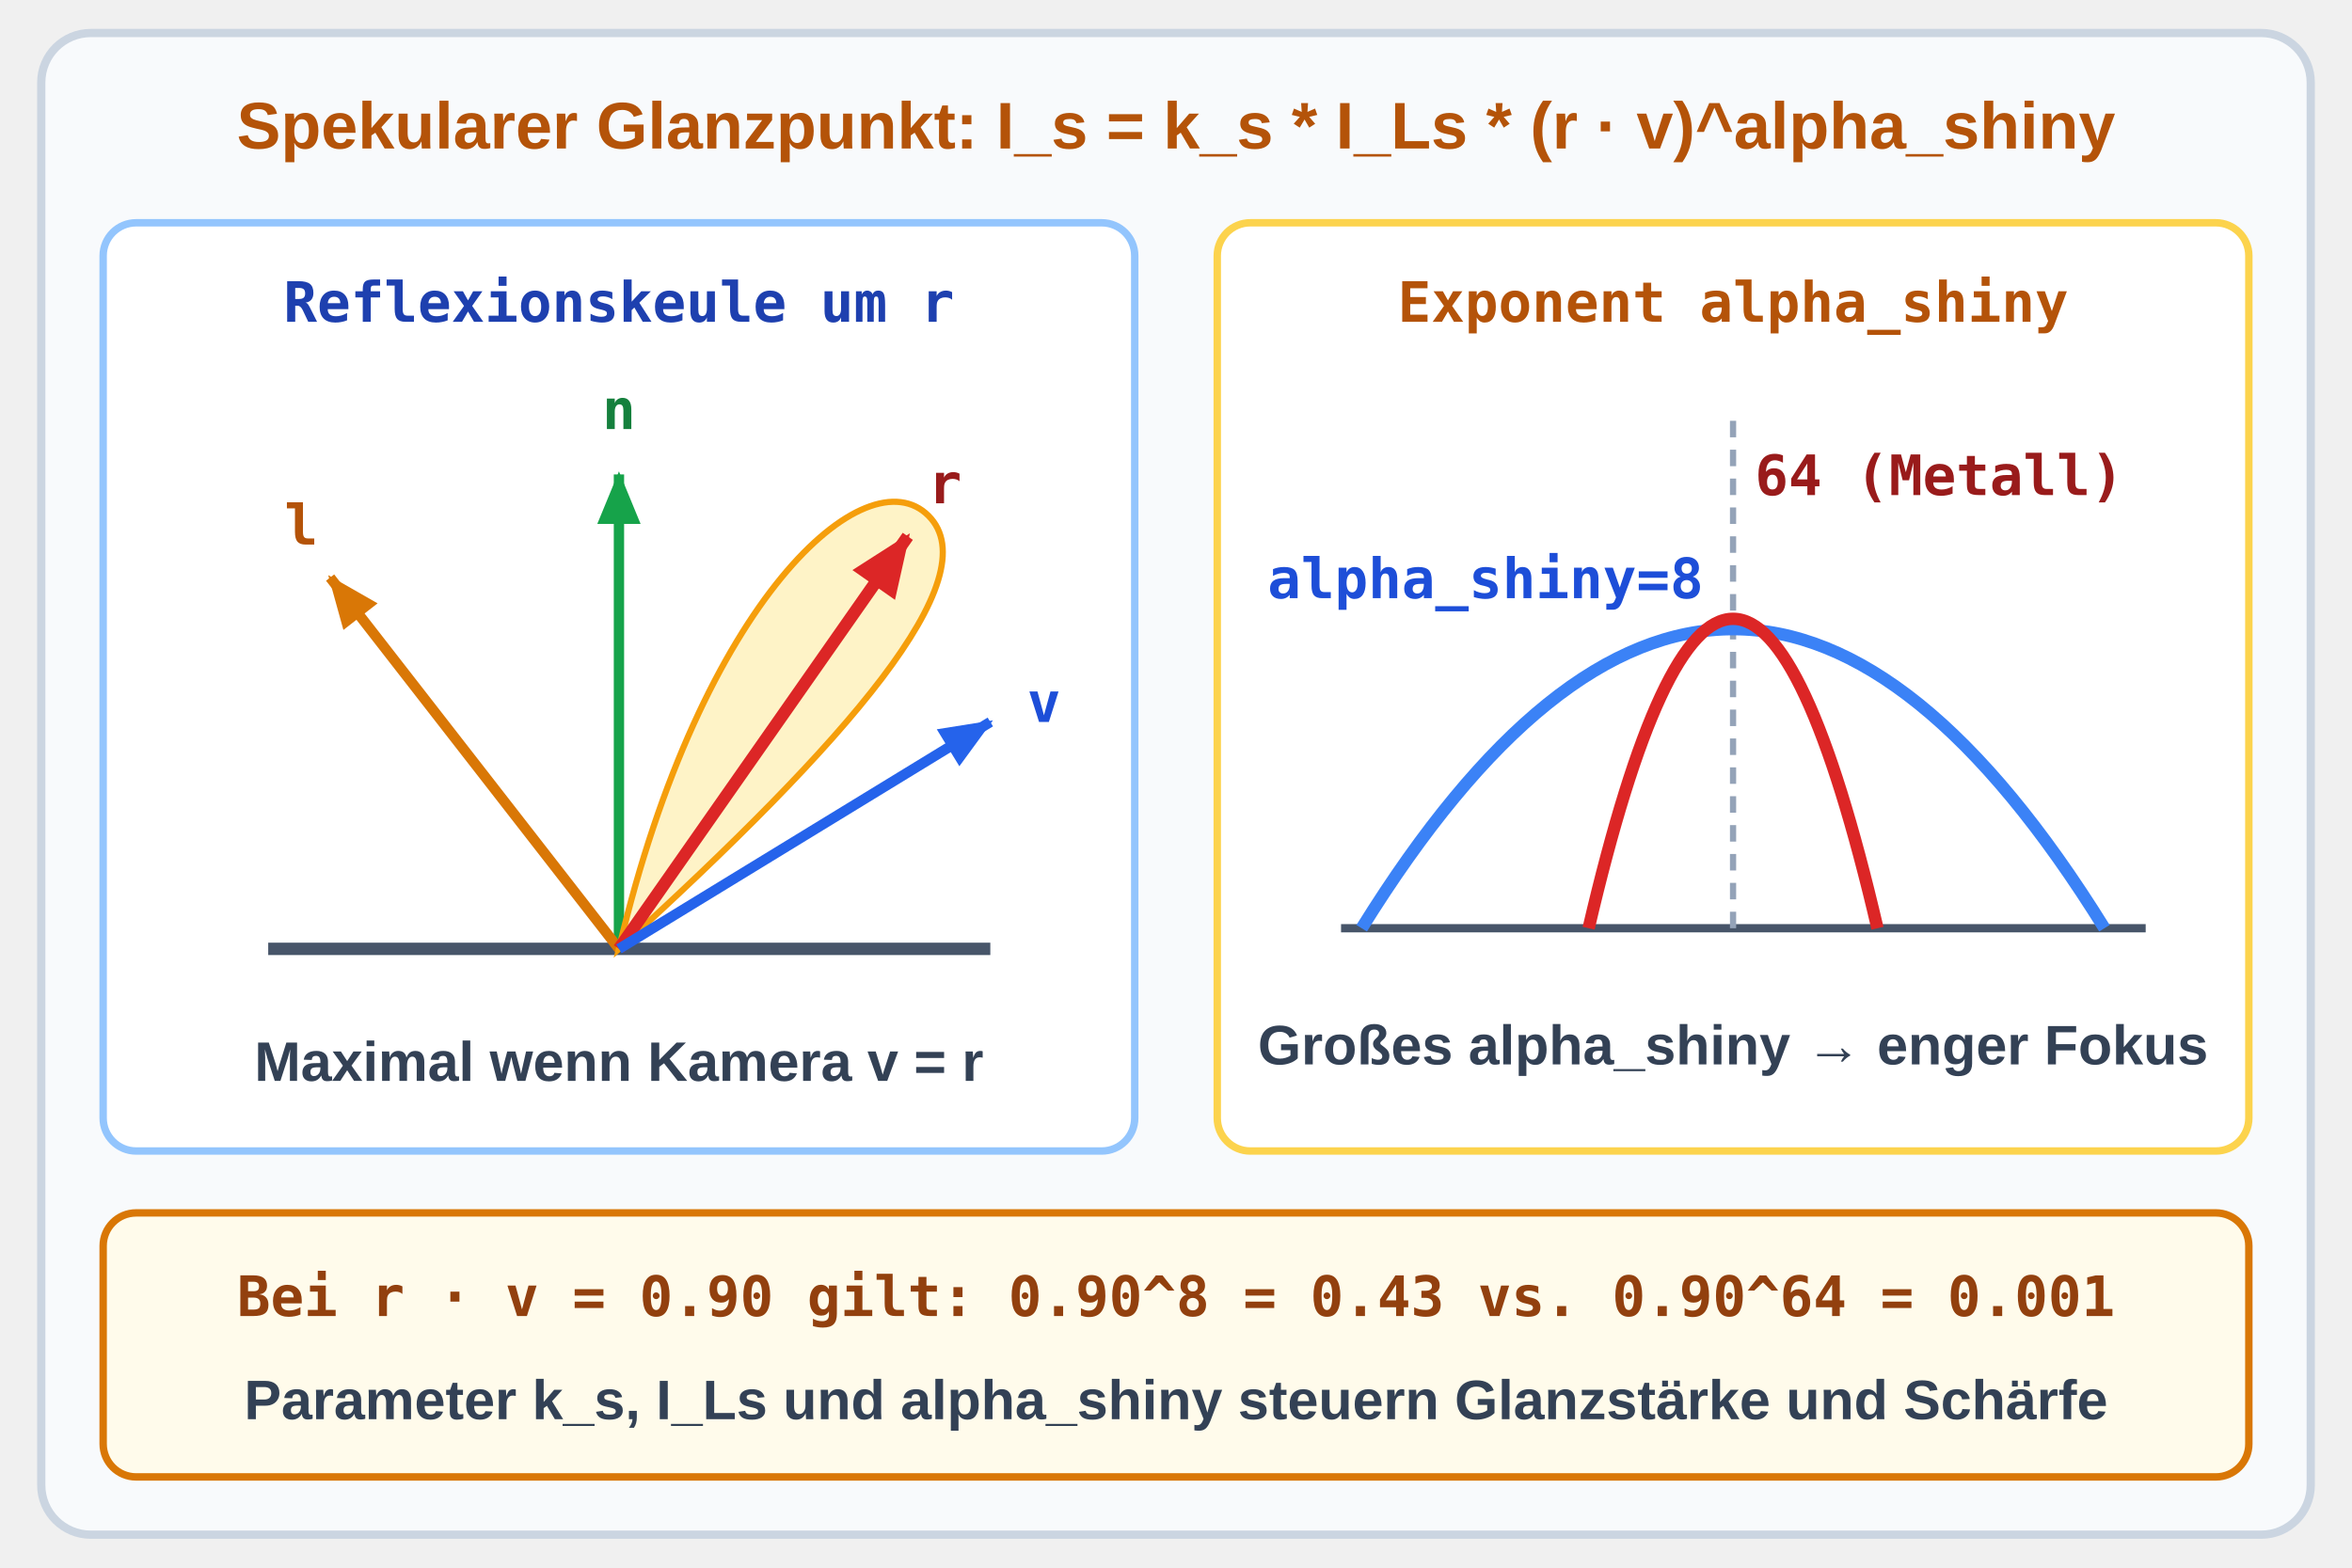
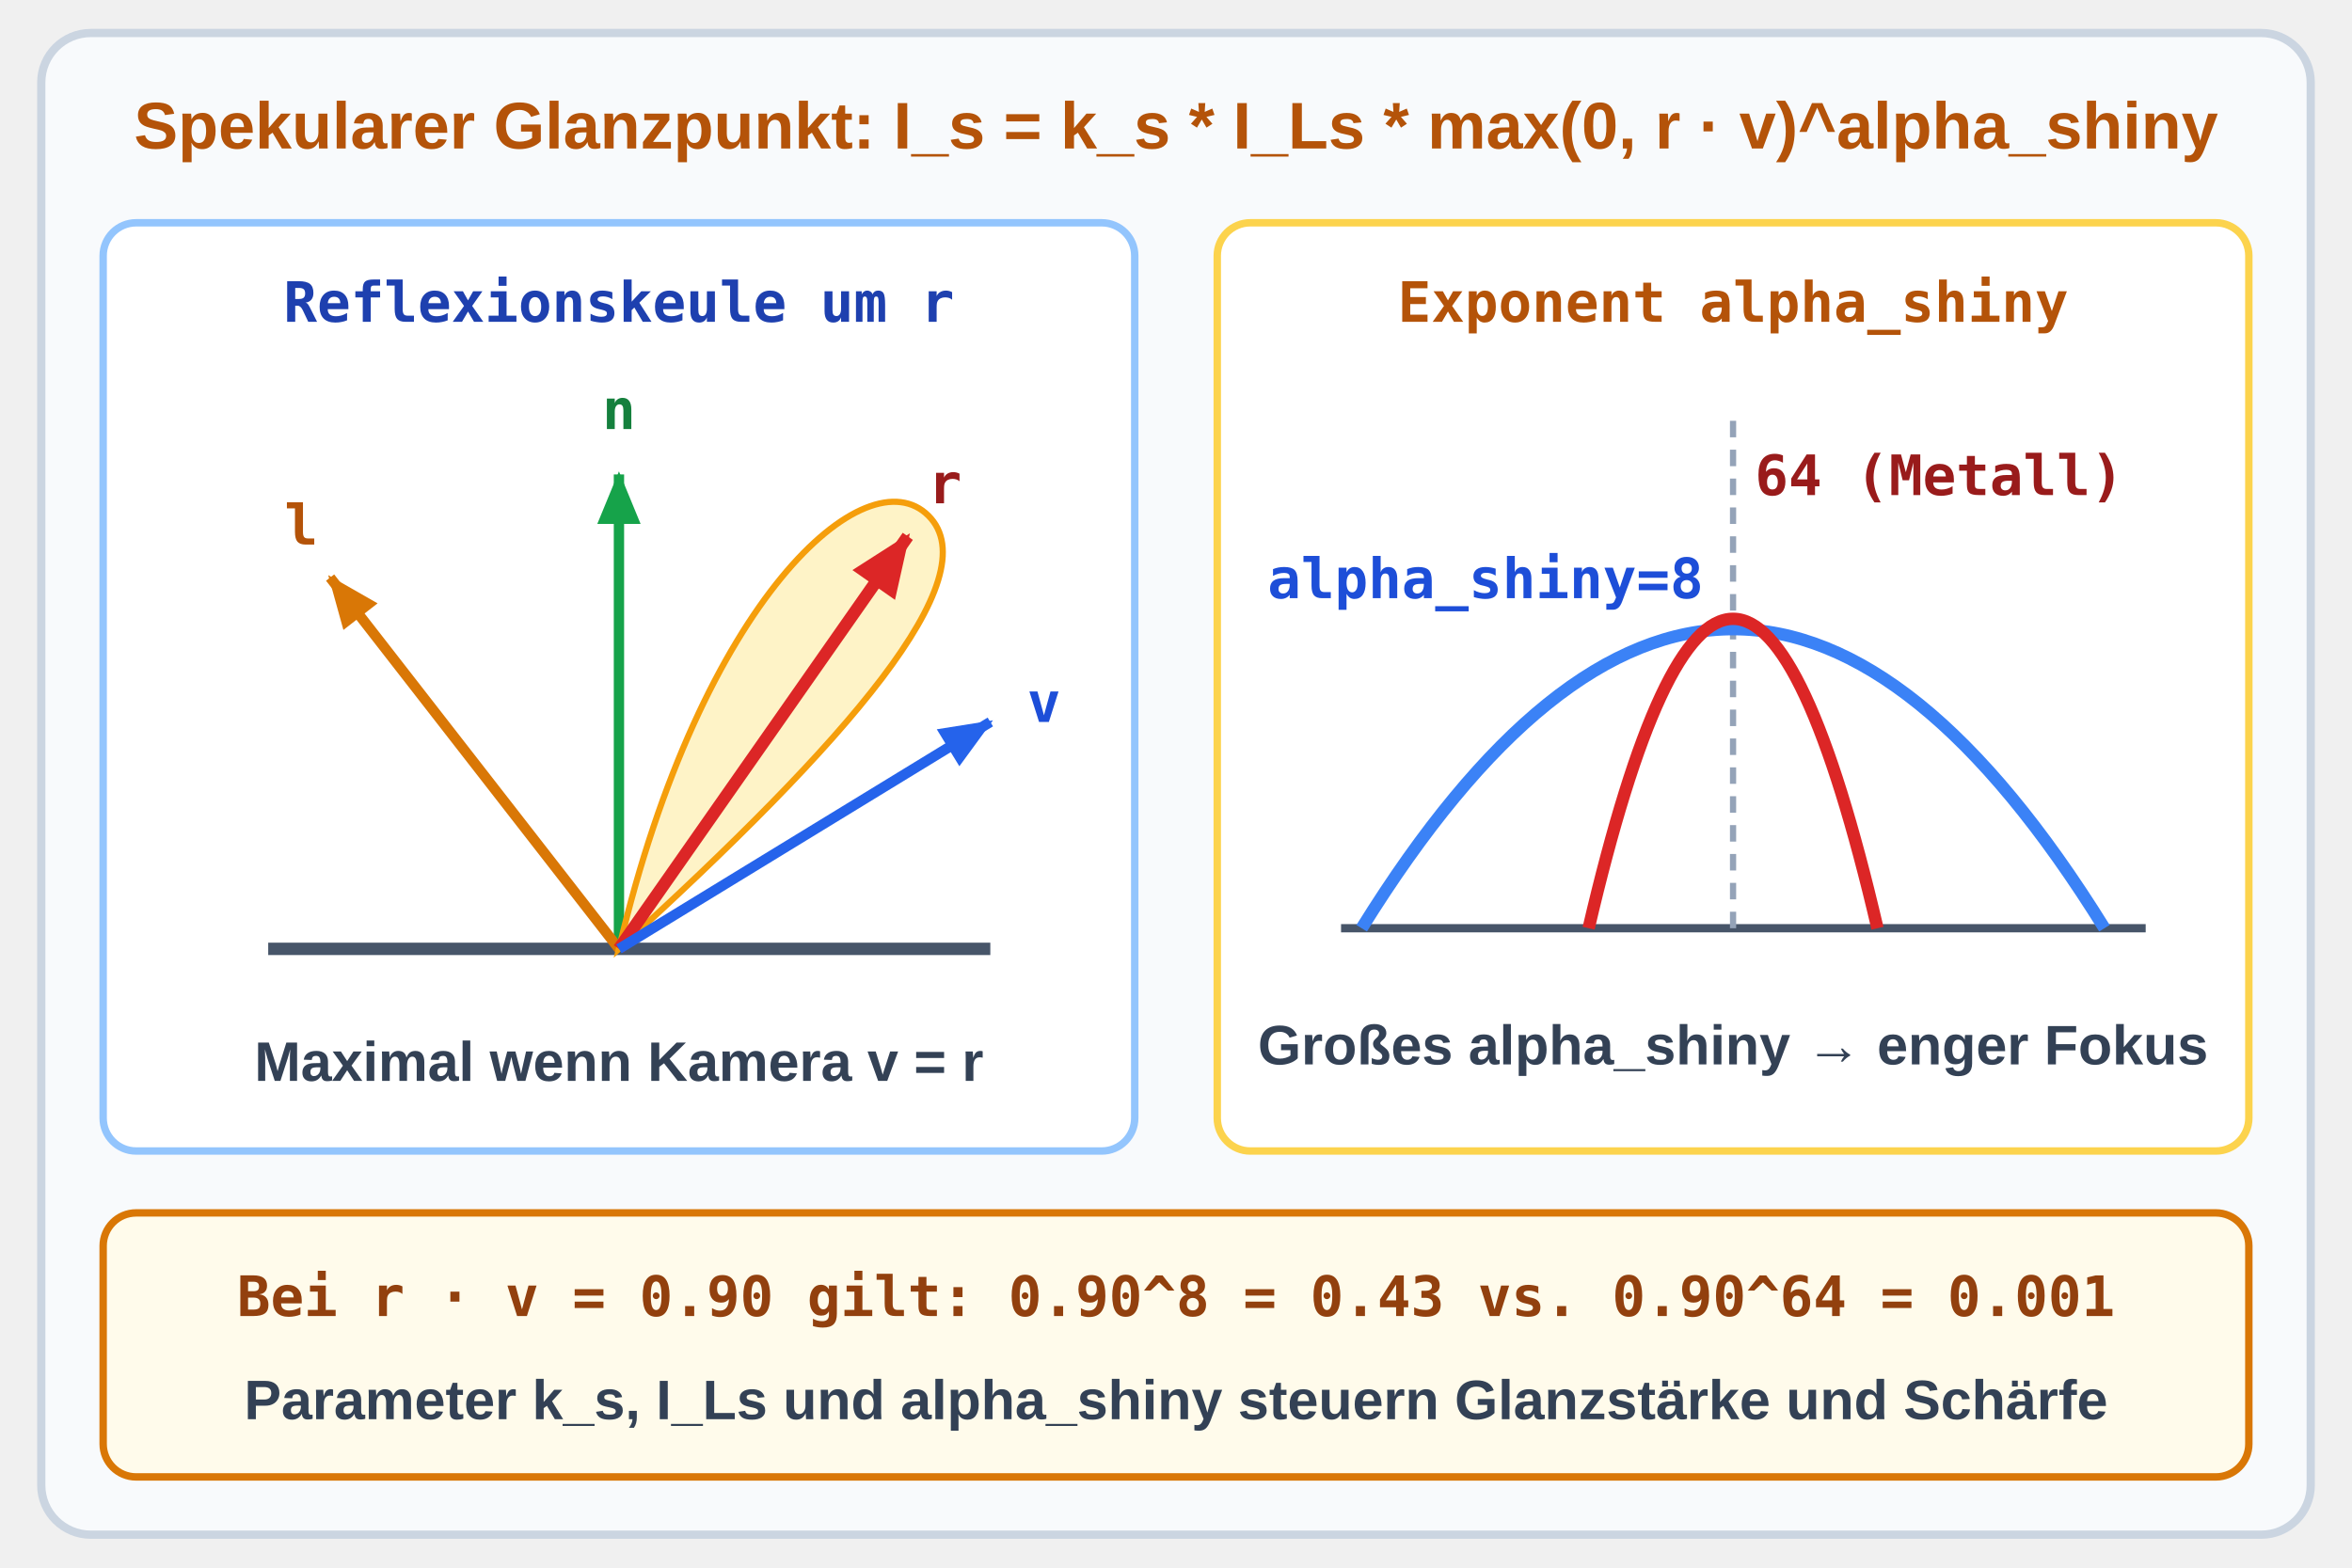
<svg xmlns="http://www.w3.org/2000/svg" viewBox="-45 0 570 380" width="570" height="380">
  <defs>
    <style>
      .hdr { font-family: 'Segoe UI', Arial, sans-serif; font-size: 16px; font-weight: bold; text-anchor: middle; }
      .sub { font-family: 'Segoe UI', Arial, sans-serif; font-size: 13.5px; font-weight: 600; text-anchor: middle; }
      .lbl { font-family: 'Segoe UI', Arial, sans-serif; font-size: 13.5px; font-weight: 600; }
      .code { font-family: 'Consolas', monospace; font-size: 13.5px; font-weight: bold; text-anchor: middle; }
      .code-l { font-family: 'Consolas', monospace; font-size: 13px; font-weight: bold; }
      .math { font-family: 'Consolas', monospace; font-size: 13.5px; font-weight: bold; text-anchor: middle; }
    </style>
    <marker id="arr-blue" viewBox="0 0 10 10" refX="8" refY="5" markerWidth="6" markerHeight="6" orient="auto">
      <path d="M 0 1.5 L 8.5 5 L 0 8.5 z" fill="#2563eb" />
    </marker>
    <marker id="arr-green" viewBox="0 0 10 10" refX="8" refY="5" markerWidth="6" markerHeight="6" orient="auto">
      <path d="M 0 1.5 L 8.5 5 L 0 8.5 z" fill="#16a34a" />
    </marker>
    <marker id="arr-amber" viewBox="0 0 10 10" refX="8" refY="5" markerWidth="6" markerHeight="6" orient="auto">
      <path d="M 0 1.5 L 8.5 5 L 0 8.5 z" fill="#d97706" />
    </marker>
    <marker id="arr-red" viewBox="0 0 10 10" refX="8" refY="5" markerWidth="6" markerHeight="6" orient="auto">
      <path d="M 0 1.5 L 8.5 5 L 0 8.5 z" fill="#dc2626" />
    </marker>
    <marker id="arr-slate" viewBox="0 0 10 10" refX="8" refY="5" markerWidth="6" markerHeight="6" orient="auto">
      <path d="M 0 1.5 L 8.5 5 L 0 8.5 z" fill="#475569" />
    </marker>
    <radialGradient id="grad-amb" cx="50%" cy="50%" r="50%">
      <stop offset="0%" stop-color="#3b82f6" />
      <stop offset="100%" stop-color="#2563eb" />
    </radialGradient>
    <radialGradient id="grad-diff" cx="35%" cy="30%" r="65%">
      <stop offset="0%" stop-color="#60a5fa" />
      <stop offset="65%" stop-color="#1d4ed8" />
      <stop offset="100%" stop-color="#0f172a" />
    </radialGradient>
    <radialGradient id="grad-spec" cx="35%" cy="30%" r="35%">
      <stop offset="0%" stop-color="#ffffff" />
      <stop offset="30%" stop-color="#93c5fd" />
      <stop offset="70%" stop-color="#1e293b" />
      <stop offset="100%" stop-color="#0f172a" />
    </radialGradient>
    <radialGradient id="grad-phong" cx="35%" cy="30%" r="65%">
      <stop offset="0%" stop-color="#ffffff" />
      <stop offset="18%" stop-color="#93c5fd" />
      <stop offset="55%" stop-color="#2563eb" />
      <stop offset="100%" stop-color="#1e3a8a" />
    </radialGradient>
  </defs>
  <rect x="-35" y="8" width="550" height="364" rx="12" fill="#f8fafc" stroke="#cbd5e1" stroke-width="2" />
-   <text x="240" y="36" class="hdr" fill="#b45309">Spekularer Glanzpunkt: I_s = k_s * I_Ls * (r · v)^alpha_shiny</text>
+   <text x="240" y="36" class="hdr" fill="#b45309">Spekularer Glanzpunkt: I_s = k_s * I_Ls * max(0, r · v)^alpha_shiny</text>
  <rect x="-20" y="54" width="250" height="225" rx="8" fill="#ffffff" stroke="#93c5fd" stroke-width="1.8" />
  <text x="105" y="78" class="code" fill="#1e40af">Reflexionskeule um r</text>
  <line x1="20" y1="230" x2="195" y2="230" stroke="#475569" stroke-width="3" />
  <line x1="105" y1="230" x2="105" y2="115" stroke="#16a34a" stroke-width="2.5" marker-end="url(#arr-green)" />
  <text x="105" y="104" class="code" fill="#15803d">n</text>
  <line x1="105" y1="230" x2="35" y2="140" stroke="#d97706" stroke-width="2.5" marker-end="url(#arr-amber)" />
  <text x="28" y="132" class="code" fill="#b45309">l</text>
  <path d="M 105 230 C 125 145, 165 110, 180 125 C 195 140, 160 180, 105 230 Z" fill="#fef3c7" stroke="#f59e0b" stroke-width="1.5" />
  <line x1="105" y1="230" x2="175" y2="130" stroke="#dc2626" stroke-width="3" marker-end="url(#arr-red)" />
  <text x="184" y="122" class="code" fill="#991b1b">r</text>
  <line x1="105" y1="230" x2="195" y2="175" stroke="#2563eb" stroke-width="2.5" marker-end="url(#arr-blue)" />
  <text x="208" y="175" class="code" fill="#1d4ed8">v</text>
  <text x="105" y="262" class="sub" fill="#334155">Maximal wenn Kamera v = r</text>
  <rect x="250" y="54" width="250" height="225" rx="8" fill="#ffffff" stroke="#fcd34d" stroke-width="1.8" />
  <text x="375" y="78" class="code" fill="#b45309">Exponent alpha_shiny</text>
  <line x1="280" y1="225" x2="475" y2="225" stroke="#475569" stroke-width="2" />
  <line x1="375" y1="225" x2="375" y2="100" stroke="#94a3b8" stroke-width="1.5" stroke-dasharray="4,3" />
  <path d="M 285 225 Q 375 80 465 225" fill="none" stroke="#3b82f6" stroke-width="3" />
  <text x="315" y="145" class="code" fill="#1d4ed8">alpha_shiny=8</text>
  <path d="M 340 225 Q 375 75 410 225" fill="none" stroke="#dc2626" stroke-width="3" />
  <text x="425" y="120" class="code" fill="#991b1b">64 (Metall)</text>
  <text x="375" y="258" class="sub" fill="#334155">Großes alpha_shiny → enger Fokus</text>
  <rect x="-20" y="294" width="520" height="64" rx="8" fill="#fffbeb" stroke="#d97706" stroke-width="1.8" />
  <text x="240" y="319" class="code" fill="#92400e">Bei r · v = 0.90 gilt:  0.90^8 = 0.43  vs.  0.90^64 = 0.001</text>
  <text x="240" y="344" class="sub" fill="#334155">Parameter k_s, I_Ls und alpha_shiny steuern Glanzstärke und Schärfe</text>
</svg>
